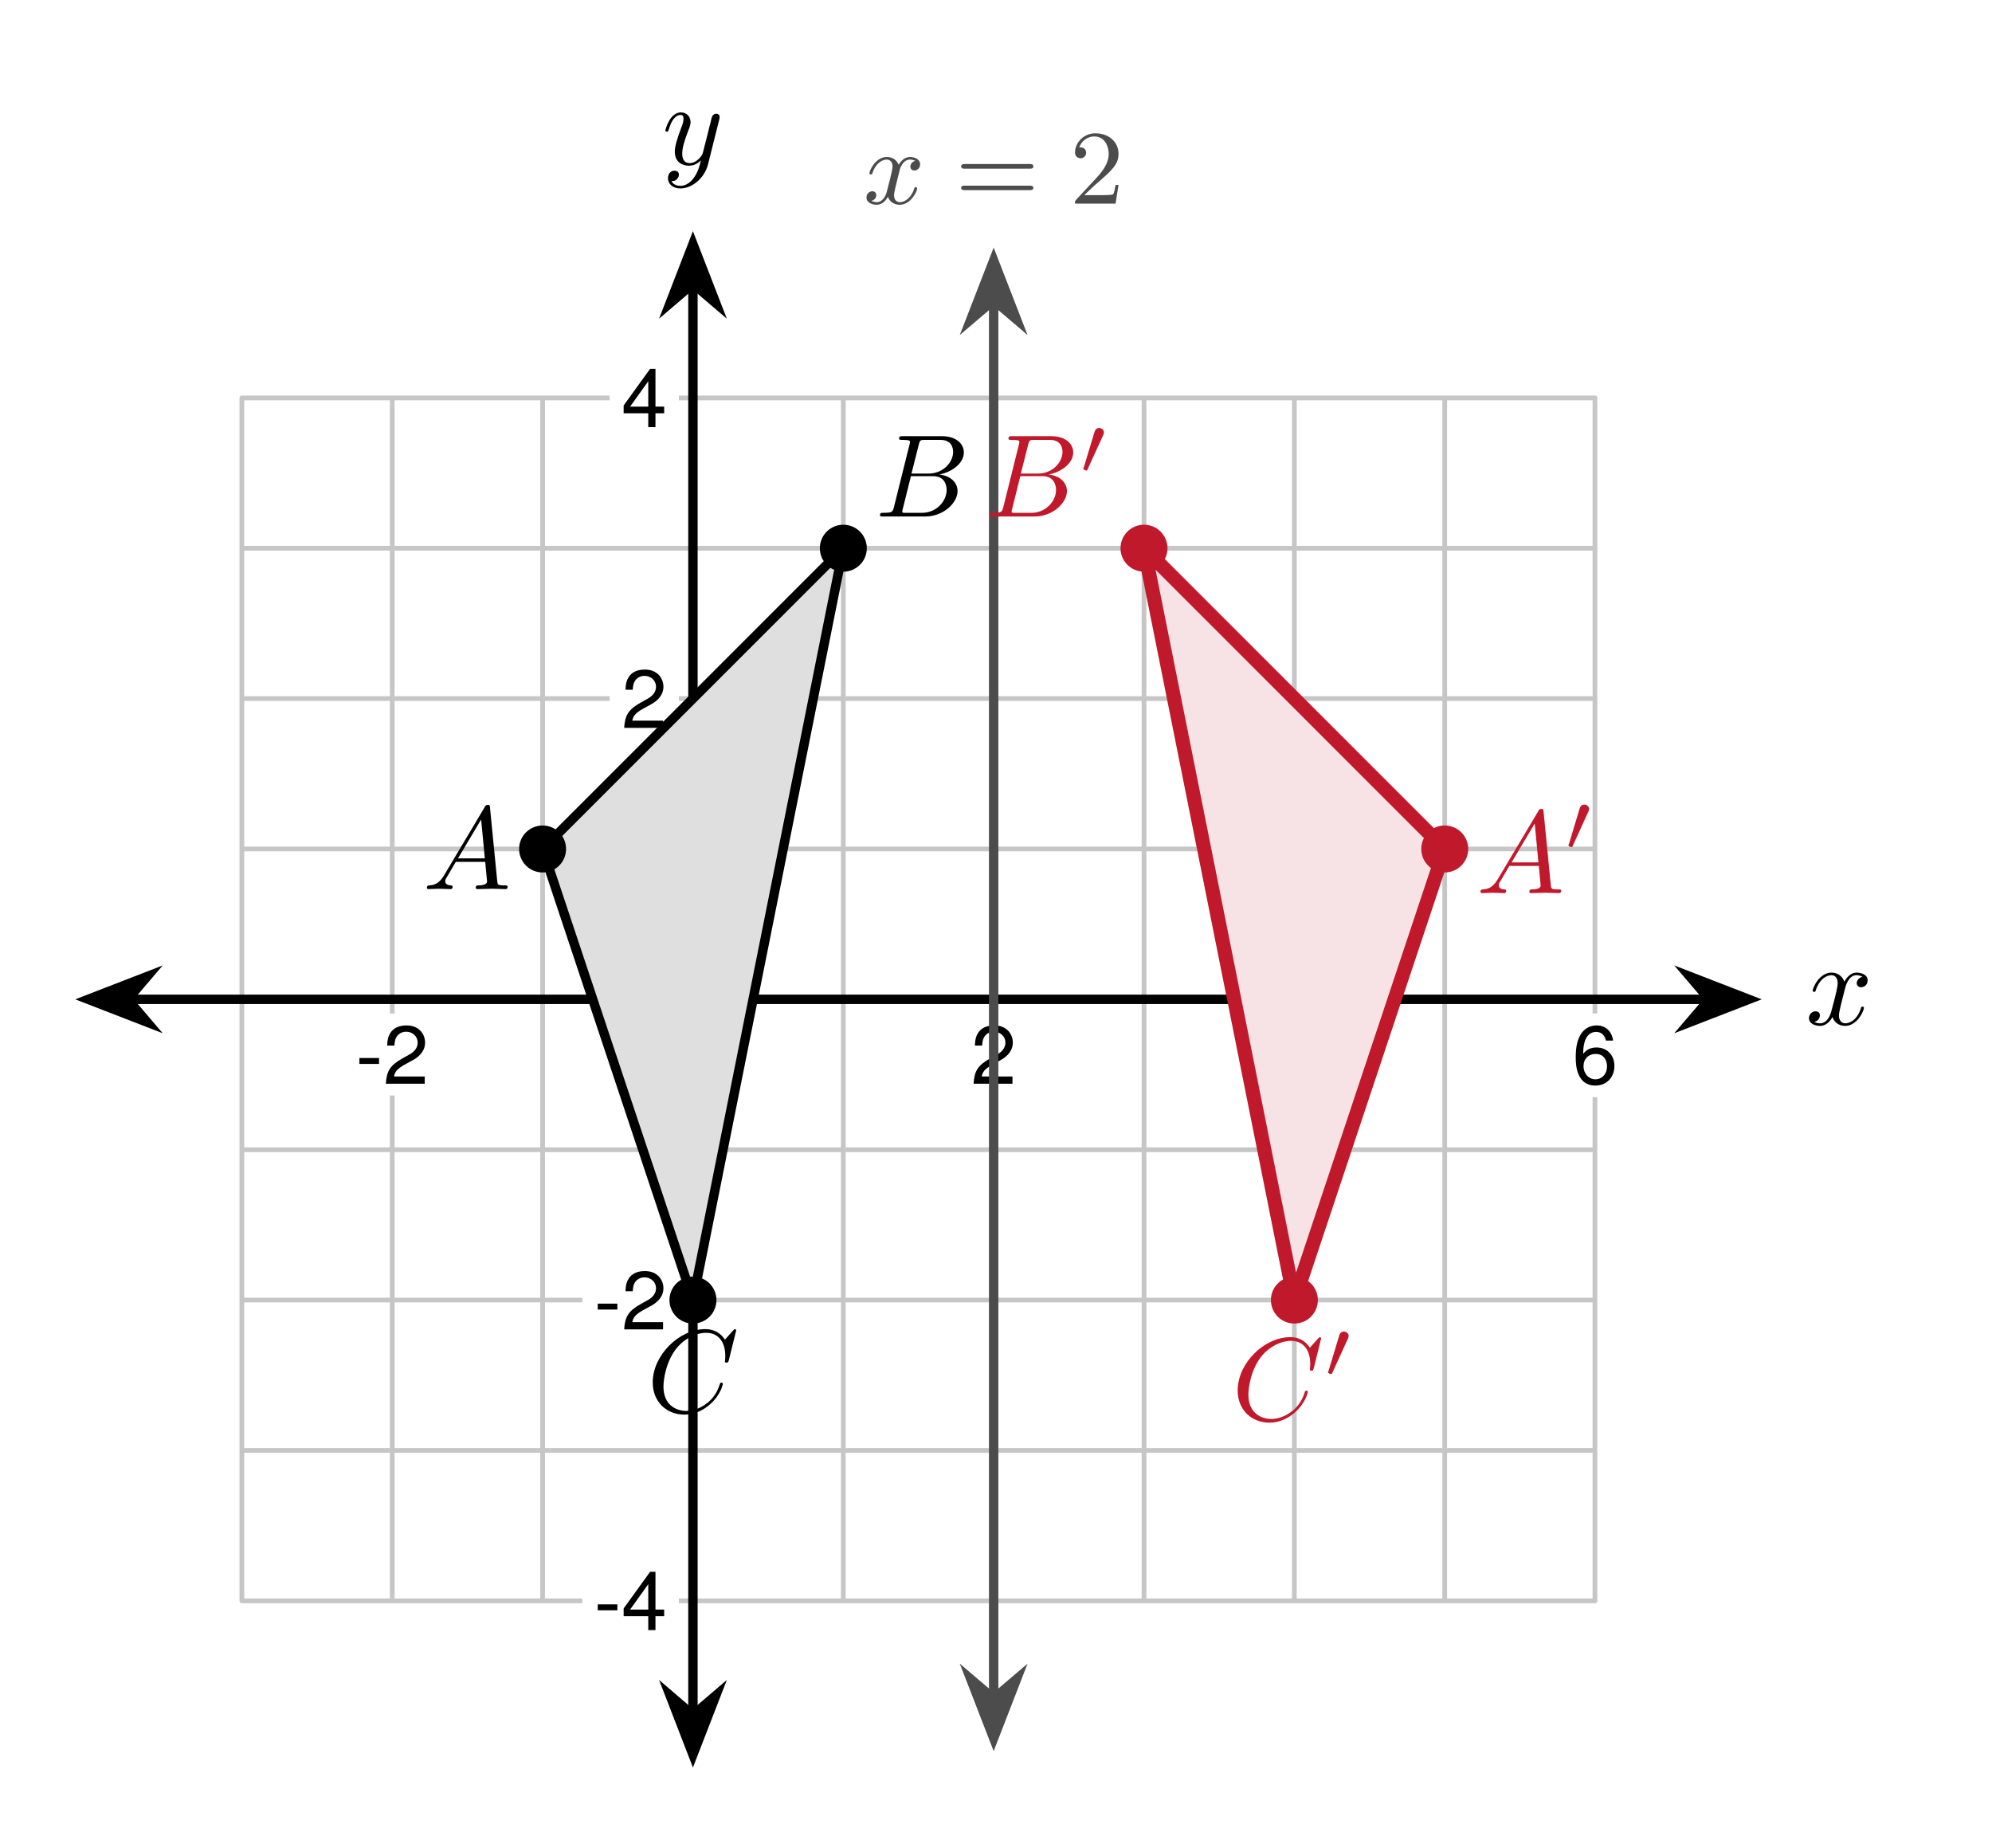
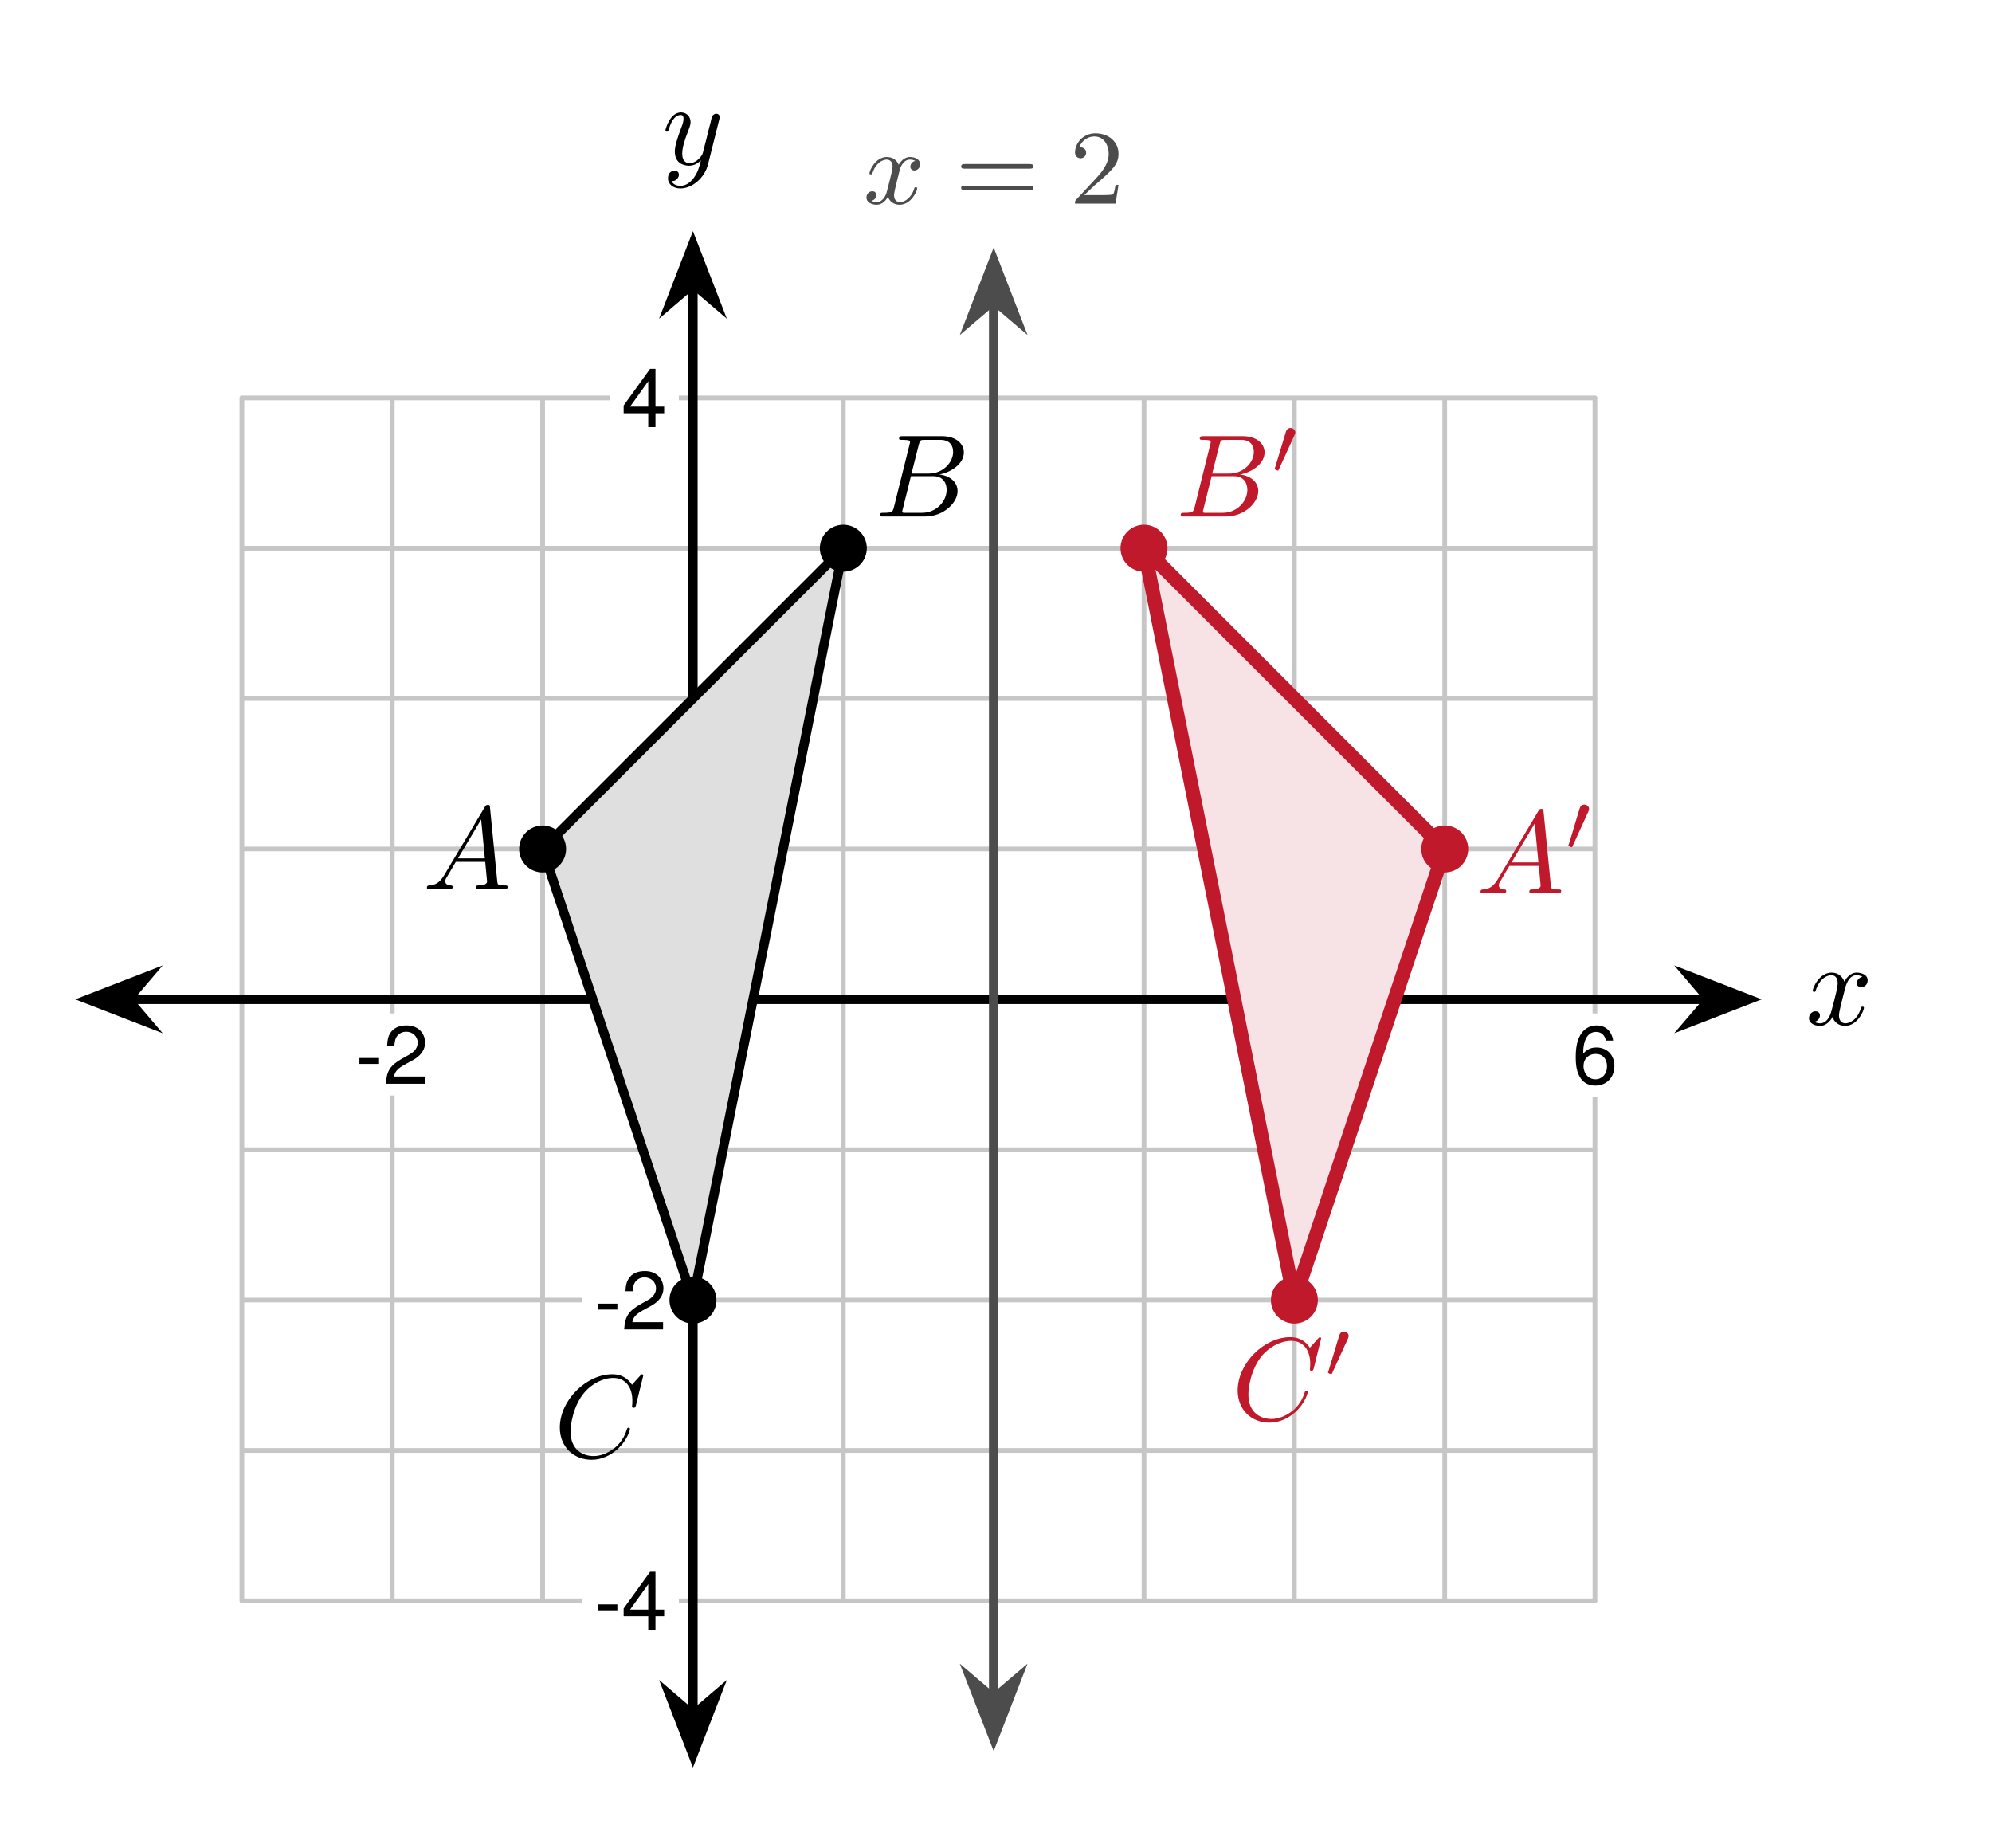
<svg xmlns="http://www.w3.org/2000/svg" xmlns:xlink="http://www.w3.org/1999/xlink" width="168.183" height="155.96" viewBox="0 0 168.183 155.96">
  <defs>
    <g>
      <g id="glyph-0-0">
        <path d="M 3.312 -3 C 3.375 -3.25 3.609 -4.172 4.297 -4.172 C 4.344 -4.172 4.578 -4.172 4.797 -4.031 C 4.516 -3.984 4.312 -3.734 4.312 -3.5 C 4.312 -3.344 4.422 -3.156 4.688 -3.156 C 4.906 -3.156 5.234 -3.328 5.234 -3.734 C 5.234 -4.25 4.641 -4.391 4.312 -4.391 C 3.734 -4.391 3.391 -3.859 3.266 -3.625 C 3.016 -4.281 2.484 -4.391 2.188 -4.391 C 1.156 -4.391 0.594 -3.109 0.594 -2.859 C 0.594 -2.766 0.688 -2.766 0.719 -2.766 C 0.797 -2.766 0.828 -2.781 0.844 -2.875 C 1.188 -3.922 1.828 -4.172 2.172 -4.172 C 2.359 -4.172 2.703 -4.078 2.703 -3.5 C 2.703 -3.188 2.547 -2.531 2.172 -1.141 C 2.016 -0.531 1.672 -0.109 1.234 -0.109 C 1.172 -0.109 0.938 -0.109 0.734 -0.234 C 0.984 -0.281 1.203 -0.5 1.203 -0.781 C 1.203 -1.047 0.984 -1.125 0.828 -1.125 C 0.531 -1.125 0.281 -0.859 0.281 -0.547 C 0.281 -0.094 0.781 0.109 1.219 0.109 C 1.875 0.109 2.234 -0.578 2.266 -0.641 C 2.375 -0.281 2.734 0.109 3.328 0.109 C 4.359 0.109 4.922 -1.172 4.922 -1.422 C 4.922 -1.516 4.828 -1.516 4.797 -1.516 C 4.719 -1.516 4.688 -1.484 4.672 -1.406 C 4.344 -0.344 3.672 -0.109 3.359 -0.109 C 2.969 -0.109 2.812 -0.422 2.812 -0.766 C 2.812 -0.984 2.875 -1.203 2.969 -1.641 Z M 3.312 -3 " />
      </g>
      <g id="glyph-0-1">
        <path d="M 4.828 -3.781 C 4.859 -3.922 4.859 -3.938 4.859 -4.016 C 4.859 -4.188 4.719 -4.281 4.578 -4.281 C 4.469 -4.281 4.312 -4.219 4.234 -4.062 C 4.203 -4.016 4.125 -3.703 4.094 -3.531 C 4.016 -3.281 3.953 -3 3.891 -2.734 L 3.438 -0.953 C 3.406 -0.797 2.969 -0.109 2.328 -0.109 C 1.812 -0.109 1.703 -0.547 1.703 -0.906 C 1.703 -1.375 1.875 -1.984 2.219 -2.859 C 2.375 -3.266 2.406 -3.375 2.406 -3.578 C 2.406 -4.016 2.094 -4.391 1.594 -4.391 C 0.656 -4.391 0.281 -2.953 0.281 -2.859 C 0.281 -2.766 0.391 -2.766 0.406 -2.766 C 0.5 -2.766 0.516 -2.781 0.562 -2.938 C 0.828 -3.875 1.234 -4.172 1.562 -4.172 C 1.641 -4.172 1.812 -4.172 1.812 -3.844 C 1.812 -3.609 1.719 -3.344 1.641 -3.156 C 1.25 -2.109 1.078 -1.531 1.078 -1.078 C 1.078 -0.188 1.703 0.109 2.281 0.109 C 2.672 0.109 3 -0.062 3.281 -0.344 C 3.156 0.172 3.031 0.672 2.641 1.188 C 2.375 1.531 2 1.812 1.547 1.812 C 1.406 1.812 0.969 1.781 0.797 1.406 C 0.953 1.406 1.078 1.406 1.219 1.281 C 1.312 1.188 1.422 1.062 1.422 0.875 C 1.422 0.562 1.156 0.531 1.047 0.531 C 0.828 0.531 0.5 0.688 0.5 1.172 C 0.5 1.672 0.938 2.031 1.547 2.031 C 2.562 2.031 3.594 1.125 3.875 0.016 Z M 4.828 -3.781 " />
      </g>
      <g id="glyph-0-2">
        <path d="M 1.781 -1.141 C 1.375 -0.469 0.984 -0.344 0.562 -0.312 C 0.438 -0.297 0.344 -0.297 0.344 -0.109 C 0.344 -0.047 0.391 0 0.469 0 C 0.75 0 1.047 -0.031 1.328 -0.031 C 1.656 -0.031 2 0 2.328 0 C 2.375 0 2.516 0 2.516 -0.188 C 2.516 -0.297 2.422 -0.312 2.344 -0.312 C 2.125 -0.328 1.891 -0.406 1.891 -0.656 C 1.891 -0.781 1.938 -0.891 2.031 -1.016 L 2.781 -2.297 L 5.266 -2.297 C 5.281 -2.078 5.422 -0.734 5.422 -0.641 C 5.422 -0.344 4.906 -0.312 4.719 -0.312 C 4.578 -0.312 4.469 -0.312 4.469 -0.109 C 4.469 0 4.594 0 4.609 0 C 5.016 0 5.453 -0.031 5.859 -0.031 C 6.109 -0.031 6.734 0 6.969 0 C 7.031 0 7.156 0 7.156 -0.203 C 7.156 -0.312 7.047 -0.312 6.922 -0.312 C 6.312 -0.312 6.312 -0.375 6.281 -0.672 L 5.672 -6.859 C 5.656 -7.062 5.656 -7.109 5.484 -7.109 C 5.328 -7.109 5.281 -7.031 5.234 -6.938 Z M 2.969 -2.594 L 4.922 -5.875 L 5.234 -2.594 Z M 2.969 -2.594 " />
      </g>
      <g id="glyph-0-3">
        <path d="M 1.594 -0.781 C 1.484 -0.391 1.469 -0.312 0.688 -0.312 C 0.516 -0.312 0.422 -0.312 0.422 -0.109 C 0.422 0 0.5 0 0.688 0 L 4.234 0 C 5.797 0 6.969 -1.172 6.969 -2.141 C 6.969 -2.859 6.391 -3.438 5.422 -3.547 C 6.453 -3.734 7.5 -4.469 7.5 -5.406 C 7.5 -6.141 6.844 -6.781 5.656 -6.781 L 2.328 -6.781 C 2.141 -6.781 2.031 -6.781 2.031 -6.578 C 2.031 -6.469 2.125 -6.469 2.312 -6.469 C 2.328 -6.469 2.516 -6.469 2.688 -6.453 C 2.875 -6.422 2.953 -6.422 2.953 -6.297 C 2.953 -6.25 2.953 -6.219 2.922 -6.109 Z M 3.078 -3.625 L 3.703 -6.094 C 3.797 -6.438 3.812 -6.469 4.234 -6.469 L 5.516 -6.469 C 6.391 -6.469 6.594 -5.891 6.594 -5.453 C 6.594 -4.578 5.75 -3.625 4.531 -3.625 Z M 2.641 -0.312 C 2.5 -0.312 2.484 -0.312 2.422 -0.312 C 2.328 -0.328 2.297 -0.344 2.297 -0.422 C 2.297 -0.453 2.297 -0.469 2.344 -0.641 L 3.031 -3.406 L 4.906 -3.406 C 5.859 -3.406 6.047 -2.672 6.047 -2.25 C 6.047 -1.266 5.156 -0.312 3.984 -0.312 Z M 2.641 -0.312 " />
      </g>
      <g id="glyph-0-4">
        <path d="M 7.547 -6.891 C 7.547 -6.922 7.516 -7 7.438 -7 C 7.406 -7 7.391 -6.984 7.281 -6.875 L 6.594 -6.109 C 6.5 -6.25 6.047 -7 4.938 -7 C 2.734 -7 0.5 -4.797 0.5 -2.5 C 0.5 -0.859 1.672 0.219 3.188 0.219 C 4.047 0.219 4.797 -0.172 5.328 -0.641 C 6.25 -1.453 6.422 -2.344 6.422 -2.375 C 6.422 -2.484 6.312 -2.484 6.297 -2.484 C 6.234 -2.484 6.188 -2.453 6.172 -2.375 C 6.078 -2.094 5.859 -1.391 5.172 -0.812 C 4.484 -0.266 3.859 -0.094 3.344 -0.094 C 2.453 -0.094 1.406 -0.609 1.406 -2.156 C 1.406 -2.719 1.609 -4.328 2.594 -5.484 C 3.203 -6.188 4.141 -6.688 5.016 -6.688 C 6.031 -6.688 6.625 -5.922 6.625 -4.766 C 6.625 -4.375 6.594 -4.359 6.594 -4.266 C 6.594 -4.172 6.703 -4.172 6.734 -4.172 C 6.859 -4.172 6.859 -4.188 6.922 -4.359 Z M 7.547 -6.891 " />
      </g>
      <g id="glyph-1-0">
        <path d="M 1.969 -2.172 L 0.312 -2.172 L 0.312 -1.672 L 1.969 -1.672 Z M 1.969 -2.172 " />
      </g>
      <g id="glyph-1-1">
        <path d="M 3.516 -0.609 L 0.922 -0.609 C 0.984 -1 1.203 -1.266 1.812 -1.609 L 2.5 -1.984 C 3.188 -2.359 3.547 -2.875 3.547 -3.469 C 3.547 -3.891 3.375 -4.266 3.094 -4.531 C 2.797 -4.797 2.438 -4.922 1.969 -4.922 C 1.344 -4.922 0.875 -4.703 0.609 -4.281 C 0.438 -4.016 0.359 -3.719 0.344 -3.219 L 0.953 -3.219 C 0.984 -3.547 1.016 -3.75 1.109 -3.906 C 1.266 -4.203 1.578 -4.391 1.953 -4.391 C 2.5 -4.391 2.922 -3.984 2.922 -3.469 C 2.922 -3.078 2.688 -2.734 2.25 -2.484 L 1.609 -2.125 C 0.594 -1.547 0.297 -1.078 0.234 0 L 3.516 0 Z M 3.516 -0.609 " />
      </g>
      <g id="glyph-1-2">
        <path d="M 2.266 -1.172 L 2.266 0 L 2.875 0 L 2.875 -1.172 L 3.609 -1.172 L 3.609 -1.734 L 2.875 -1.734 L 2.875 -4.922 L 2.422 -4.922 L 0.188 -1.828 L 0.188 -1.172 Z M 2.266 -1.734 L 0.734 -1.734 L 2.266 -3.875 Z M 2.266 -1.734 " />
      </g>
      <g id="glyph-1-3">
        <path d="M 3.453 -3.641 C 3.344 -4.438 2.812 -4.922 2.062 -4.922 C 1.516 -4.922 1.031 -4.656 0.75 -4.219 C 0.438 -3.734 0.297 -3.141 0.297 -2.234 C 0.297 -1.422 0.422 -0.891 0.719 -0.453 C 0.984 -0.062 1.406 0.156 1.953 0.156 C 2.891 0.156 3.562 -0.531 3.562 -1.5 C 3.562 -2.422 2.938 -3.062 2.047 -3.062 C 1.562 -3.062 1.188 -2.875 0.922 -2.516 C 0.922 -3.719 1.312 -4.375 2.016 -4.375 C 2.453 -4.375 2.75 -4.109 2.844 -3.641 Z M 1.984 -2.516 C 2.562 -2.516 2.938 -2.109 2.938 -1.453 C 2.938 -0.828 2.516 -0.375 1.953 -0.375 C 1.391 -0.375 0.953 -0.859 0.953 -1.484 C 0.953 -2.094 1.375 -2.516 1.984 -2.516 Z M 1.984 -2.516 " />
      </g>
      <g id="glyph-2-0">
        <path d="M 4.391 -3.609 C 4.062 -3.547 3.969 -3.25 3.969 -3.125 C 3.969 -2.953 4.094 -2.797 4.312 -2.797 C 4.562 -2.797 4.797 -3.016 4.797 -3.328 C 4.797 -3.734 4.359 -3.938 3.938 -3.938 C 3.406 -3.938 3.094 -3.469 2.984 -3.281 C 2.812 -3.719 2.422 -3.938 1.984 -3.938 C 1.031 -3.938 0.516 -2.797 0.516 -2.562 C 0.516 -2.484 0.578 -2.469 0.641 -2.469 C 0.719 -2.469 0.75 -2.5 0.766 -2.562 C 1.047 -3.438 1.625 -3.719 1.969 -3.719 C 2.234 -3.719 2.469 -3.547 2.469 -3.125 C 2.469 -2.812 2.078 -1.391 1.969 -0.953 C 1.891 -0.672 1.625 -0.125 1.141 -0.125 C 0.953 -0.125 0.766 -0.188 0.672 -0.234 C 0.922 -0.281 1.094 -0.484 1.094 -0.719 C 1.094 -0.953 0.922 -1.047 0.766 -1.047 C 0.5 -1.047 0.266 -0.828 0.266 -0.516 C 0.266 -0.078 0.75 0.094 1.125 0.094 C 1.641 0.094 1.938 -0.328 2.078 -0.578 C 2.297 0.016 2.828 0.094 3.062 0.094 C 4.031 0.094 4.547 -1.062 4.547 -1.281 C 4.547 -1.328 4.516 -1.391 4.422 -1.391 C 4.328 -1.391 4.312 -1.344 4.281 -1.219 C 4.078 -0.578 3.562 -0.125 3.094 -0.125 C 2.844 -0.125 2.594 -0.281 2.594 -0.719 C 2.594 -0.906 2.719 -1.406 2.797 -1.734 C 2.844 -1.906 3.078 -2.859 3.094 -2.922 C 3.203 -3.25 3.469 -3.719 3.922 -3.719 C 4.094 -3.719 4.25 -3.688 4.391 -3.609 Z M 4.391 -3.609 " />
      </g>
      <g id="glyph-3-0">
        <path d="M 6.312 -2.953 C 6.438 -2.953 6.609 -2.953 6.609 -3.141 C 6.609 -3.344 6.422 -3.344 6.281 -3.344 L 0.844 -3.344 C 0.703 -3.344 0.516 -3.344 0.516 -3.141 C 0.516 -2.953 0.688 -2.953 0.797 -2.953 Z M 6.281 -1.141 C 6.422 -1.141 6.609 -1.141 6.609 -1.328 C 6.609 -1.516 6.438 -1.516 6.312 -1.516 L 0.797 -1.516 C 0.688 -1.516 0.516 -1.516 0.516 -1.328 C 0.516 -1.141 0.703 -1.141 0.844 -1.141 Z M 6.281 -1.141 " />
      </g>
      <g id="glyph-3-1">
        <path d="M 4.125 -1.578 L 3.875 -1.578 C 3.859 -1.469 3.781 -0.938 3.672 -0.797 C 3.609 -0.719 3 -0.719 2.812 -0.719 L 1.234 -0.719 L 2.109 -1.547 C 3.578 -2.812 4.125 -3.297 4.125 -4.203 C 4.125 -5.234 3.281 -5.938 2.172 -5.938 C 1.156 -5.938 0.453 -5.125 0.453 -4.312 C 0.453 -3.875 0.844 -3.828 0.922 -3.828 C 1.109 -3.828 1.391 -3.969 1.391 -4.297 C 1.391 -4.562 1.203 -4.75 0.922 -4.75 C 0.875 -4.75 0.844 -4.75 0.812 -4.75 C 1.031 -5.375 1.594 -5.672 2.078 -5.672 C 2.984 -5.672 3.297 -4.812 3.297 -4.203 C 3.297 -3.297 2.609 -2.547 2.188 -2.094 L 0.547 -0.328 C 0.453 -0.219 0.453 -0.203 0.453 0 L 3.875 0 Z M 4.125 -1.578 " />
      </g>
      <g id="glyph-4-0">
        <path d="M 2.016 -3.281 C 2.062 -3.391 2.078 -3.453 2.078 -3.5 C 2.078 -3.719 1.875 -3.875 1.672 -3.875 C 1.406 -3.875 1.312 -3.656 1.281 -3.547 L 0.375 -0.547 C 0.359 -0.531 0.328 -0.438 0.328 -0.438 C 0.328 -0.359 0.547 -0.281 0.609 -0.281 C 0.656 -0.281 0.656 -0.297 0.703 -0.406 Z M 2.016 -3.281 " />
      </g>
    </g>
    <clipPath id="clip-0">
      <path clip-rule="nonzero" d="M 45 131 L 72 131 L 72 155.562 L 45 155.562 Z M 45 131 " />
    </clipPath>
    <clipPath id="clip-1">
      <path clip-rule="nonzero" d="M 70 130 L 98 130 L 98 155.562 L 70 155.562 Z M 70 130 " />
    </clipPath>
  </defs>
  <path fill="none" stroke-width="0.399" stroke-linecap="round" stroke-linejoin="round" stroke="rgb(77.499%, 77.499%, 77.499%)" stroke-opacity="1" stroke-miterlimit="10" d="M -38.269 -51.024 L 76.536 -51.024 M -38.269 -38.267 L 76.536 -38.267 M -38.269 -25.51 L 76.536 -25.51 M -38.269 -12.757 L 76.536 -12.757 M -38.269 -0 L 76.536 -0 M -38.269 12.757 L 76.536 12.757 M -38.269 25.514 L 76.536 25.514 M -38.269 38.267 L 76.536 38.267 M -38.269 51.016 L 76.536 51.016 M -38.269 -51.024 L -38.269 51.024 M -25.512 -51.024 L -25.512 51.024 M -12.755 -51.024 L -12.755 51.024 M -0.002 -51.024 L -0.002 51.024 M 12.755 -51.024 L 12.755 51.024 M 25.512 -51.024 L 25.512 51.024 M 38.269 -51.024 L 38.269 51.024 M 51.022 -51.024 L 51.022 51.024 M 63.779 -51.024 L 63.779 51.024 M 76.524 -51.024 L 76.524 51.024 " transform="matrix(0.995166, 0, 0, -0.995166, 58.50579, 84.36299)" />
  <path fill="none" stroke-width="0.797" stroke-linecap="round" stroke-linejoin="round" stroke="rgb(0%, 0%, 0%)" stroke-opacity="1" stroke-miterlimit="10" d="M -47.764 -0 L 86.031 -0 " transform="matrix(0.995166, 0, 0, -0.995166, 58.50579, 84.36299)" />
  <path fill-rule="nonzero" fill="rgb(0%, 0%, 0%)" fill-opacity="1" stroke-width="0.797" stroke-linecap="round" stroke-linejoin="miter" stroke="rgb(0%, 0%, 0%)" stroke-opacity="1" stroke-miterlimit="10" d="M 6.26 0 L 1.267 1.935 L 2.915 0 L 1.267 -1.935 Z M 6.26 0 " transform="matrix(-0.995166, 0, 0, 0.995166, 13.67873, 84.36299)" />
  <path fill-rule="nonzero" fill="rgb(0%, 0%, 0%)" fill-opacity="1" stroke-width="0.797" stroke-linecap="round" stroke-linejoin="miter" stroke="rgb(0%, 0%, 0%)" stroke-opacity="1" stroke-miterlimit="10" d="M 6.259 -0 L 1.266 1.935 L 2.919 -0 L 1.266 -1.935 Z M 6.259 -0 " transform="matrix(0.995166, 0, 0, -0.995166, 141.4158, 84.36299)" />
  <g fill="rgb(0%, 0%, 0%)" fill-opacity="1">
    <use xlink:href="#glyph-0-0" x="152.45" y="86.497" />
  </g>
  <path fill="none" stroke-width="0.797" stroke-linecap="round" stroke-linejoin="round" stroke="rgb(0%, 0%, 0%)" stroke-opacity="1" stroke-miterlimit="10" d="M -0.002 -60.519 L -0.002 60.519 " transform="matrix(0.995166, 0, 0, -0.995166, 58.50579, 84.36299)" />
  <path fill-rule="nonzero" fill="rgb(0%, 0%, 0%)" fill-opacity="1" d="M 58.504 148.113 L 60.43 143.145 L 58.504 144.789 L 56.582 143.145 Z M 58.504 148.113 " />
  <g clip-path="url(#clip-0)">
    <path fill="none" stroke-width="0.797" stroke-linecap="round" stroke-linejoin="miter" stroke="rgb(0%, 0%, 0%)" stroke-opacity="1" stroke-miterlimit="10" d="M 6.259 -0.002 L 1.266 1.933 L 2.919 -0.002 L 1.266 -1.933 Z M 6.259 -0.002 " transform="matrix(0, 0.995166, 0.995166, 0, 58.50579, 141.8844)" />
  </g>
  <path fill-rule="nonzero" fill="rgb(0%, 0%, 0%)" fill-opacity="1" stroke-width="0.797" stroke-linecap="round" stroke-linejoin="miter" stroke="rgb(0%, 0%, 0%)" stroke-opacity="1" stroke-miterlimit="10" d="M 6.259 0.002 L 1.266 1.933 L 2.918 0.002 L 1.266 -1.933 Z M 6.259 0.002 " transform="matrix(0, -0.995166, -0.995166, 0, 58.50579, 26.84162)" />
  <g fill="rgb(0%, 0%, 0%)" fill-opacity="1">
    <use xlink:href="#glyph-0-1" x="55.897" y="13.878" />
  </g>
  <path fill-rule="nonzero" fill="rgb(100%, 100%, 100%)" fill-opacity="1" d="M 29.039 92.48 L 37.195 92.48 L 37.195 85.555 L 29.039 85.555 Z M 29.039 92.48 " />
  <g fill="rgb(0%, 0%, 0%)" fill-opacity="1">
    <use xlink:href="#glyph-1-0" x="30.033" y="91.488" />
    <use xlink:href="#glyph-1-1" x="32.344" y="91.488" />
  </g>
-   <path fill-rule="nonzero" fill="rgb(100%, 100%, 100%)" fill-opacity="1" d="M 80.973 92.48 L 86.816 92.48 L 86.816 85.555 L 80.973 85.555 Z M 80.973 92.48 " />
-   <g fill="rgb(0%, 0%, 0%)" fill-opacity="1">
-     <use xlink:href="#glyph-1-1" x="81.965" y="91.488" />
-   </g>
  <path fill-rule="nonzero" fill="rgb(100%, 100%, 100%)" fill-opacity="1" d="M 106.363 92.48 L 112.203 92.48 L 112.203 85.555 L 106.363 85.555 Z M 106.363 92.48 " />
  <g fill="rgb(0%, 0%, 0%)" fill-opacity="1">
    <use xlink:href="#glyph-1-2" x="107.353" y="91.488" />
  </g>
  <path fill-rule="nonzero" fill="rgb(100%, 100%, 100%)" fill-opacity="1" d="M 131.75 92.621 L 137.594 92.621 L 137.594 85.555 L 131.75 85.555 Z M 131.75 92.621 " />
  <g fill="rgb(0%, 0%, 0%)" fill-opacity="1">
    <use xlink:href="#glyph-1-3" x="132.742" y="91.488" />
  </g>
  <path fill-rule="nonzero" fill="rgb(100%, 100%, 100%)" fill-opacity="1" d="M 49.164 138.605 L 57.316 138.605 L 57.316 131.676 L 49.164 131.676 Z M 49.164 138.605 " />
  <g fill="rgb(0%, 0%, 0%)" fill-opacity="1">
    <use xlink:href="#glyph-1-0" x="50.155" y="137.611" />
    <use xlink:href="#glyph-1-2" x="52.466" y="137.611" />
  </g>
  <path fill-rule="nonzero" fill="rgb(100%, 100%, 100%)" fill-opacity="1" d="M 49.164 113.215 L 57.316 113.215 L 57.316 106.289 L 49.164 106.289 Z M 49.164 113.215 " />
  <g fill="rgb(0%, 0%, 0%)" fill-opacity="1">
    <use xlink:href="#glyph-1-0" x="50.155" y="112.224" />
    <use xlink:href="#glyph-1-1" x="52.466" y="112.224" />
  </g>
-   <path fill-rule="nonzero" fill="rgb(100%, 100%, 100%)" fill-opacity="1" d="M 51.473 62.438 L 57.316 62.438 L 57.316 55.512 L 51.473 55.512 Z M 51.473 62.438 " />
-   <g fill="rgb(0%, 0%, 0%)" fill-opacity="1">
-     <use xlink:href="#glyph-1-1" x="52.466" y="61.447" />
-   </g>
  <path fill-rule="nonzero" fill="rgb(100%, 100%, 100%)" fill-opacity="1" d="M 51.473 37.051 L 57.316 37.051 L 57.316 30.121 L 51.473 30.121 Z M 51.473 37.051 " />
  <g fill="rgb(0%, 0%, 0%)" fill-opacity="1">
    <use xlink:href="#glyph-1-2" x="52.466" y="36.059" />
  </g>
  <path fill-rule="nonzero" fill="rgb(87.5%, 87.5%, 87.5%)" fill-opacity="1" stroke-width="0.797" stroke-linecap="round" stroke-linejoin="round" stroke="rgb(0%, 0%, 0%)" stroke-opacity="1" stroke-miterlimit="10" d="M -12.755 12.757 L 12.755 38.267 L -0.002 -25.51 Z M -12.755 12.757 " transform="matrix(0.995166, 0, 0, -0.995166, 58.50579, 84.36299)" />
  <path fill-rule="nonzero" fill="rgb(0%, 0%, 0%)" fill-opacity="1" d="M 47.793 71.668 C 47.793 70.574 46.906 69.688 45.812 69.688 C 44.715 69.688 43.828 70.574 43.828 71.668 C 43.828 72.766 44.715 73.652 45.812 73.652 C 46.906 73.652 47.793 72.766 47.793 71.668 Z M 47.793 71.668 " />
  <g fill="rgb(0%, 0%, 0%)" fill-opacity="1">
    <use xlink:href="#glyph-0-2" x="35.7" y="75.056" />
  </g>
  <path fill-rule="nonzero" fill="rgb(0%, 0%, 0%)" fill-opacity="1" d="M 73.184 46.281 C 73.184 45.184 72.297 44.297 71.199 44.297 C 70.105 44.297 69.219 45.184 69.219 46.281 C 69.219 47.375 70.105 48.262 71.199 48.262 C 72.297 48.262 73.184 47.375 73.184 46.281 Z M 73.184 46.281 " />
  <g fill="rgb(0%, 0%, 0%)" fill-opacity="1">
    <use xlink:href="#glyph-0-3" x="73.877" y="43.603" />
  </g>
  <path fill-rule="nonzero" fill="rgb(0%, 0%, 0%)" fill-opacity="1" d="M 60.488 109.75 C 60.488 108.656 59.602 107.77 58.504 107.77 C 57.41 107.77 56.523 108.656 56.523 109.75 C 56.523 110.848 57.41 111.734 58.504 111.734 C 59.602 111.734 60.488 110.848 60.488 109.75 Z M 60.488 109.75 " />
  <g fill="rgb(0%, 0%, 0%)" fill-opacity="1">
-     <use xlink:href="#glyph-0-4" x="54.609" y="119.203" />
+     <use xlink:href="#glyph-0-4" x="46.765" y="123.011" />
  </g>
  <path fill="none" stroke-width="0.797" stroke-linecap="round" stroke-linejoin="round" stroke="rgb(29.999%, 29.999%, 29.999%)" stroke-opacity="1" stroke-miterlimit="10" d="M 25.512 -59.126 L 25.512 59.129 " transform="matrix(0.995166, 0, 0, -0.995166, 58.50579, 84.36299)" />
  <path fill-rule="nonzero" fill="rgb(29.999%, 29.999%, 29.999%)" fill-opacity="1" d="M 83.895 146.73 L 85.82 141.762 L 83.895 143.402 L 81.969 141.762 Z M 83.895 146.73 " />
  <g clip-path="url(#clip-1)">
    <path fill="none" stroke-width="0.797" stroke-linecap="round" stroke-linejoin="miter" stroke="rgb(29.999%, 29.999%, 29.999%)" stroke-opacity="1" stroke-miterlimit="10" d="M 6.261 0 L 1.268 1.935 L 2.916 0 L 1.268 -1.935 Z M 6.261 0 " transform="matrix(0, 0.995166, 0.995166, 0, 83.89441, 140.5)" />
  </g>
  <path fill-rule="nonzero" fill="rgb(29.999%, 29.999%, 29.999%)" fill-opacity="1" stroke-width="0.797" stroke-linecap="round" stroke-linejoin="miter" stroke="rgb(29.999%, 29.999%, 29.999%)" stroke-opacity="1" stroke-miterlimit="10" d="M 6.26 -0 L 1.267 1.935 L 2.916 -0 L 1.267 -1.935 Z M 6.26 -0 " transform="matrix(0, -0.995166, -0.995166, 0, 83.89441, 28.22599)" />
  <g fill="rgb(29.999%, 29.999%, 29.999%)" fill-opacity="1">
    <use xlink:href="#glyph-2-0" x="72.889" y="17.191" />
  </g>
  <g fill="rgb(29.999%, 29.999%, 29.999%)" fill-opacity="1">
    <use xlink:href="#glyph-3-0" x="80.634" y="17.191" />
  </g>
  <g fill="rgb(29.999%, 29.999%, 29.999%)" fill-opacity="1">
    <use xlink:href="#glyph-3-1" x="90.31" y="17.191" />
  </g>
  <path fill-rule="nonzero" fill="rgb(97.034%, 89.177%, 90.024%)" fill-opacity="1" stroke-width="1.196" stroke-linecap="round" stroke-linejoin="round" stroke="rgb(75.293%, 9.804%, 16.862%)" stroke-opacity="1" stroke-miterlimit="10" d="M 63.779 12.757 L 38.269 38.267 L 51.022 -25.51 Z M 63.779 12.757 " transform="matrix(0.995166, 0, 0, -0.995166, 58.50579, 84.36299)" />
  <path fill-rule="nonzero" fill="rgb(75.293%, 9.804%, 16.862%)" fill-opacity="1" d="M 123.961 71.668 C 123.961 70.574 123.074 69.688 121.977 69.688 C 120.883 69.688 119.996 70.574 119.996 71.668 C 119.996 72.766 120.883 73.652 121.977 73.652 C 123.074 73.652 123.961 72.766 123.961 71.668 Z M 123.961 71.668 " />
  <g fill="rgb(75.293%, 9.804%, 16.862%)" fill-opacity="1">
    <use xlink:href="#glyph-0-2" x="124.653" y="75.396" />
  </g>
  <g fill="rgb(75.293%, 9.804%, 16.862%)" fill-opacity="1">
-     <use xlink:href="#glyph-4-0" x="132.089" y="71.797" />
+     <use xlink:href="#glyph-4-0" x="132.089" y="71.798" />
  </g>
  <path fill-rule="nonzero" fill="rgb(75.293%, 9.804%, 16.862%)" fill-opacity="1" d="M 98.57 46.281 C 98.57 45.184 97.684 44.297 96.59 44.297 C 95.492 44.297 94.605 45.184 94.605 46.281 C 94.605 47.375 95.492 48.262 96.59 48.262 C 97.684 48.262 98.57 47.375 98.57 46.281 Z M 98.57 46.281 " />
  <g fill="rgb(75.293%, 9.804%, 16.862%)" fill-opacity="1">
-     <use xlink:href="#glyph-0-3" x="83.112" y="43.603" />
+     <use xlink:href="#glyph-0-3" x="99.266" y="43.603" />
  </g>
  <g fill="rgb(75.293%, 9.804%, 16.862%)" fill-opacity="1">
-     <use xlink:href="#glyph-4-0" x="91.13" y="40.005" />
+     <use xlink:href="#glyph-4-0" x="107.283" y="40.005" />
  </g>
  <path fill-rule="nonzero" fill="rgb(75.293%, 9.804%, 16.862%)" fill-opacity="1" d="M 111.266 109.75 C 111.266 108.656 110.379 107.77 109.281 107.77 C 108.188 107.77 107.301 108.656 107.301 109.75 C 107.301 110.848 108.188 111.734 109.281 111.734 C 110.379 111.734 111.266 110.848 111.266 109.75 Z M 111.266 109.75 " />
  <g fill="rgb(75.293%, 9.804%, 16.862%)" fill-opacity="1">
    <use xlink:href="#glyph-0-4" x="103.995" y="119.881" />
  </g>
  <g fill="rgb(75.293%, 9.804%, 16.862%)" fill-opacity="1">
    <use xlink:href="#glyph-4-0" x="111.79" y="116.284" />
  </g>
</svg>
